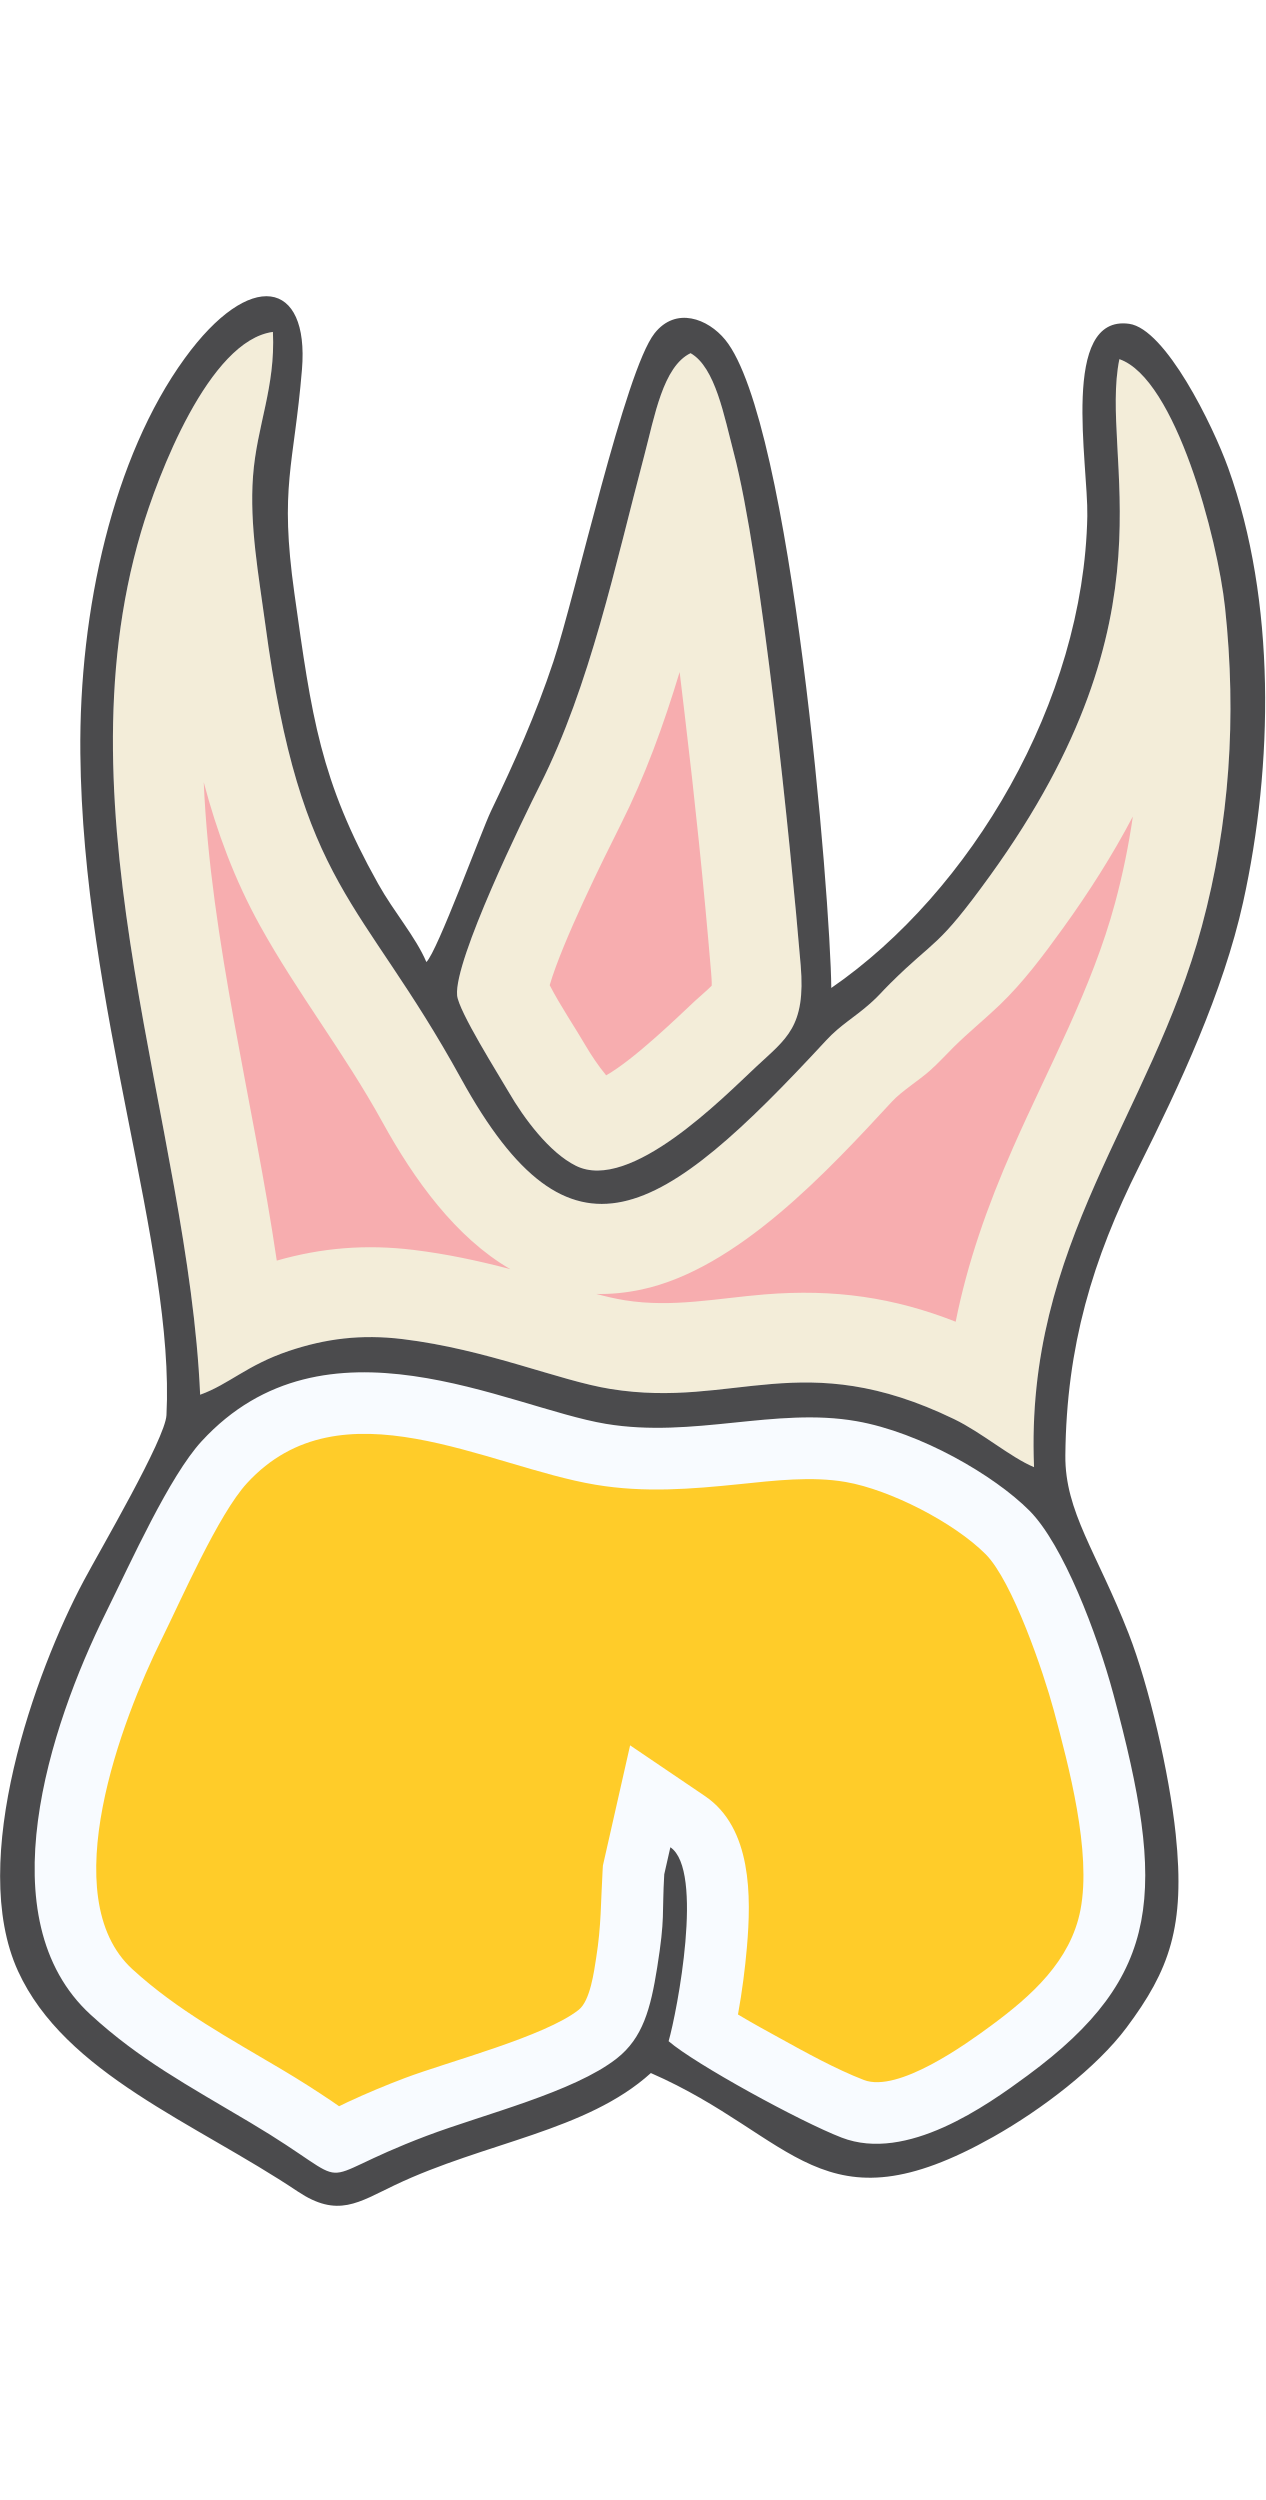
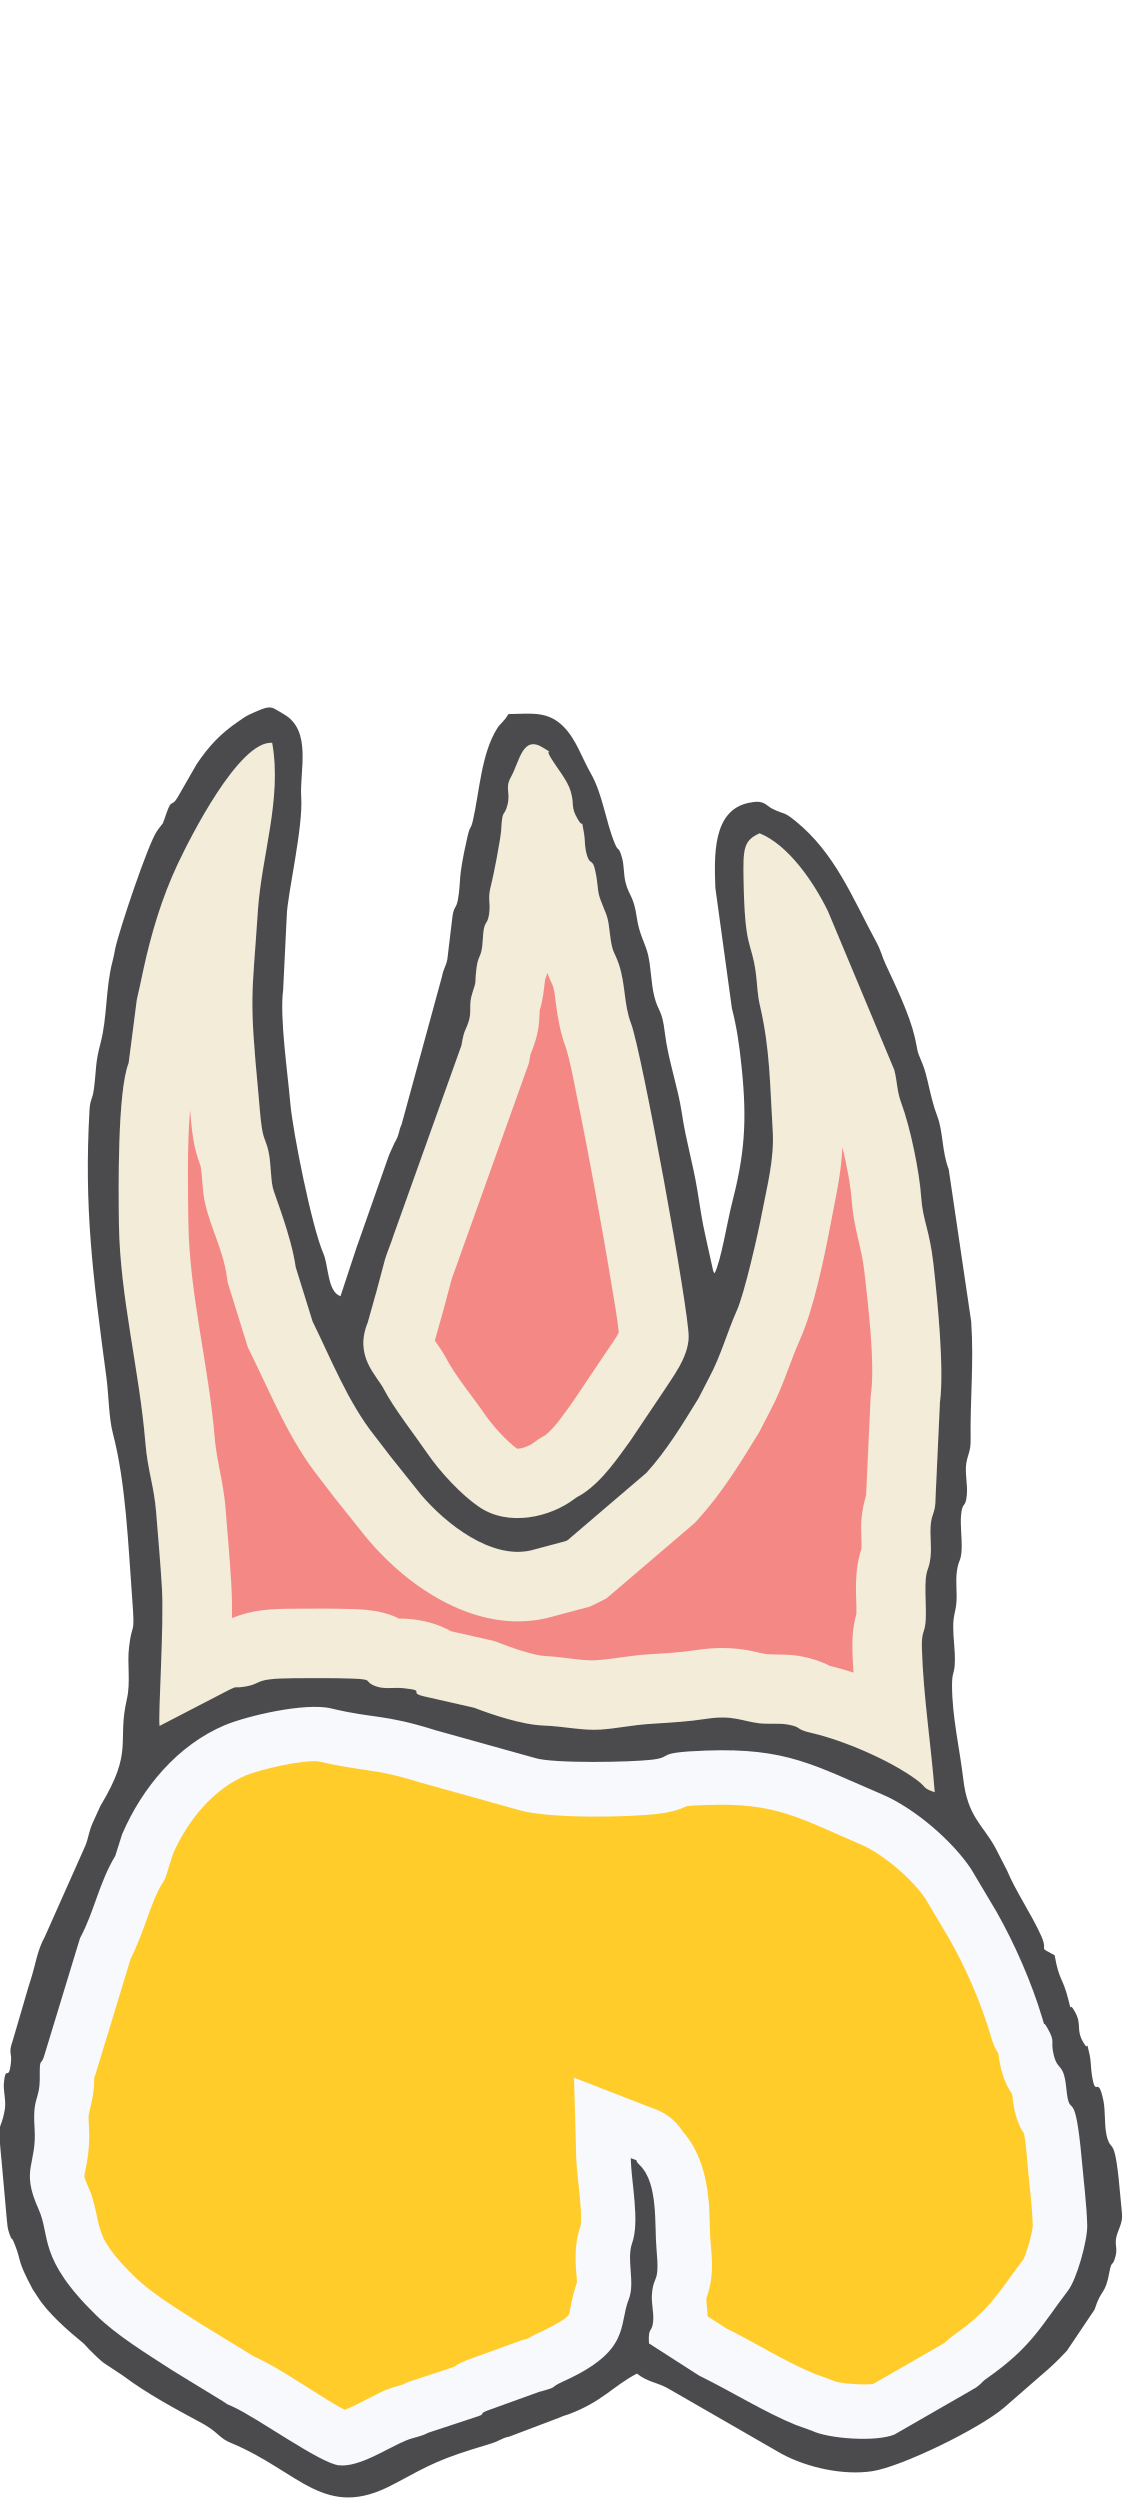
- <svg xmlns="http://www.w3.org/2000/svg" xml:space="preserve" width="1044px" height="2062px" version="1.1" style="shape-rendering:geometricPrecision; text-rendering:geometricPrecision; image-rendering:optimizeQuality; fill-rule:evenodd; clip-rule:evenodd" viewBox="0 0 1044 2063.16">
+ <svg xmlns="http://www.w3.org/2000/svg" xml:space="preserve" width="926px" height="2062px" version="1.1" style="shape-rendering:geometricPrecision; text-rendering:geometricPrecision; image-rendering:optimizeQuality; fill-rule:evenodd; clip-rule:evenodd" viewBox="0 0 926 2061.44">
  <defs>
    <style type="text/css">
   
    .fil4 {fill:#4B4B4D}
    .fil1 {fill:#FFCC29}
-     .fil3 {fill:#F7ADAF}
-     .fil2 {fill:#F3EDD9}
-     .fil0 {fill:#F8FBFF}
+     .fil3 {fill:#F48884}
+     .fil2 {fill:#F3ECD9}
+     .fil0 {fill:#F8F9FD}
   
  </style>
  </defs>
  <g id="pulpotomy">
-     <path id="crown" class="fil0" d="M551.5 1684.53c6.98,-24.54 29.46,-141.08 1.44,-160.07l-5.05 22.31c-1.98,33.65 0.87,34.82 -5.85,77.04 -5.41,34.01 -11.88,58.1 -33.28,74.92 -35.47,27.87 -109.93,46.12 -156.88,63.87 -103.48,39.1 -50.49,45.68 -145.46,-10.81 -52.83,-31.43 -91.53,-52.15 -131.86,-89.08 -86.1,-78.83 -34.19,-237.45 12.45,-331.69 20.8,-42.02 52.57,-112.8 79.13,-141.66 101.98,-110.8 252.34,-27.87 333.49,-14.32 72.36,12.08 139.96,-13.89 206.86,-2.2 52.99,9.27 113.73,44.75 142.7,73.78 27.81,27.87 55.89,101.45 69.38,151.62 43.74,162.67 40.87,232.16 -70.66,314.45 -34.09,25.15 -100.02,72.06 -153.62,51.4 -34.27,-13.21 -121.28,-60.9 -142.79,-79.56z" />
-     <g id="_1750928771328">
-       <path class="fil1" d="M608.73 1662.49c12,7.25 24.94,14.22 34.07,19.27 21.54,11.93 46.89,25.93 69.82,34.77 28.17,10.85 84.28,-29.55 105.02,-44.86 33.23,-24.51 65.66,-53.35 73.76,-95.65 9.17,-47.86 -9.64,-118.38 -22.05,-164.55 -8.41,-31.27 -34.1,-106.65 -56.24,-128.85 -26.08,-26.14 -78.67,-53.15 -115.4,-59.57 -28.16,-4.92 -59.21,-1.15 -87.4,1.74 -40.35,4.14 -78.67,7.27 -119.07,0.52 -89.87,-15 -210.08,-85.66 -287.59,-1.43 -23.72,25.77 -54.48,96.46 -70.96,129.75 -31.94,64.53 -88.78,211.91 -23.71,271.49 37.18,34.05 80.44,57.25 123.49,82.86 14.11,8.39 27.88,17.16 41.48,26.34 1.74,1.17 3.64,2.52 5.59,3.89 2.42,-1.19 4.78,-2.37 6.96,-3.38 15.56,-7.25 31.3,-13.84 47.36,-19.91 35.94,-13.59 115.31,-34.18 143.4,-56.26 9.64,-7.58 12.71,-31.97 14.44,-42.86 4.27,-26.84 3.75,-45.52 5.31,-72.03l0.25 -4.17 22.45 -99.23 61.83 41.9c38.78,26.28 38.18,83.02 34.58,124.54 -1.5,17.4 -3.95,36.85 -7.39,55.68z" />
+     <path id="crown" class="fil0" d="M535.25 1932.53c-0.73,-14.44 2.41,-7.93 3.46,-18.01 0.73,-6.96 -1.5,-14.61 -1.03,-21.86 1.16,-17.64 6.63,-7.87 3.83,-37.64 -1.85,-19.71 1.69,-54.25 -13.66,-69.3 -6.87,-6.73 2.09,-2.21 -7.64,-5.99 0.58,21.04 7.56,52.07 1.16,70.13 -4.86,13.7 2.67,32.57 -2.78,46.36 -8.55,21.62 1.96,42.44 -53.87,67.62 -12.59,5.68 -3.02,4 -18.05,8.18 -0.71,0.2 -1.39,0.3 -2.08,0.53l-43.11 15.6c-7.71,3.21 0.74,2.09 -9.36,5.24l-38.93 12.86c-6.91,3.6 -11.04,3.42 -18.32,6.39 -15.15,6.18 -38.79,22.49 -55.62,20.42 -15.49,-1.91 -66.26,-38.64 -86.75,-48.09 -9.17,-4.23 -2.03,-0.48 -8.51,-4.59l-41.5 -25.38c-20.85,-13.53 -45.75,-28.62 -63.23,-45.71 -48.42,-47.32 -37.33,-65.05 -47.47,-87.49 -15.1,-33.45 -1.23,-36.07 -3.27,-66.83 -1.79,-27.11 4.49,-22.11 4.28,-42.52 -0.18,-17.73 1.14,-7.25 4.14,-18.7l29.04 -95.38c11.95,-22.28 15.58,-45.44 29.09,-67.92l5.67 -17.87c16.57,-38.57 45.86,-73.53 84.61,-89.91 17.36,-7.34 66.09,-19.08 87.94,-13.81 35.3,8.51 42.85,4.39 86.12,18.02l81.67 22.78c14.35,4.76 79.84,3.58 97.06,1.42 18.37,-2.32 0.57,-5.91 44.18,-7.48 66.43,-2.39 88.65,11.94 145.45,36.2 26.19,11.18 57.75,38.05 73.36,61.75l20.75 34.91c14.95,26.35 28.93,58.21 37.81,87.83 2.9,9.68 -0.22,0.32 4.32,8.33 6.88,12.16 2.07,9.51 5.11,22.05 3.35,13.81 8.25,5.71 10.41,27.83 2.78,28.43 6.81,-7.19 12.84,59.98 1.48,16.53 3.96,36.44 4.36,52.63 0.31,12.87 -8.79,44.68 -15.72,53.76 -22.47,29.46 -30.04,46.55 -66.67,72.23 -4.75,3.32 -3.45,3.12 -6.48,5.63 -4.88,4.02 -2.39,1.65 -7.32,4.85l-62.8 36.14c-15.2,6.3 -54.34,3.54 -68.11,-3.13l-13.49 -4.87c-24.75,-10.05 -52.74,-27.39 -77.73,-39.71 -0.54,-0.27 -1.22,-0.59 -1.75,-0.87l-41.41 -26.61z" />
+     <g id="_3232298966544">
+       <path class="fil1" d="M583.65 1910.25l15.23 9.79c24.29,12.04 48.51,27.53 73.39,37.76l14.8 5.35 1.28 0.62c6.45,2.05 23.73,3.28 31.9,2.21l56.98 -32.8c0.67,-0.41 1.33,-0.82 2,-1.22 2.89,-2.83 5.9,-5.23 9.33,-7.63 28.22,-19.79 35.88,-35.13 55.6,-61.19 2.97,-6.14 7.19,-21.25 7.66,-27.54 -0.44,-16.26 -2.72,-32.89 -4.18,-49.11 -0.66,-7.33 -1.36,-18.47 -2.95,-26.8 -6.37,-9.64 -8.6,-20.19 -9.82,-32.58 -4.47,-6.61 -7.33,-13.37 -9.39,-21.86 -1,-4.13 -1.66,-7.95 -2.02,-11.83 -2.28,-3.5 -4.13,-7.42 -5.44,-11.7 -0.46,-1.51 -0.89,-3.02 -1.35,-4.53 -7.96,-26.55 -19.98,-54.06 -33.63,-78.18l-19.92 -33.5c-11.06,-16.32 -35.15,-36.79 -52.98,-44.41 -50.57,-21.6 -69.59,-34.66 -126.2,-32.62 -5.08,0.18 -12,0.25 -17.52,0.97 -7.26,3.43 -14.22,5.12 -22.67,6.18 -24.83,3.13 -89.95,4.22 -114.73,-2.72l-82.4 -22.97 -0.71 -0.22c-13.13,-4.14 -25.54,-7.33 -39.14,-9.35 -14.96,-2.22 -28.9,-4.23 -43.68,-7.77 -12.22,-1.85 -49.02,6.68 -60.25,11.43 -27.39,11.58 -48.09,37.64 -60.01,64.37l-6.54 20.66 -2.73 4.53c-4.86,8.09 -8.17,17.23 -11.36,26.08 -4.4,12.25 -8.66,24.08 -14.44,35.67l-27.64 90.78c-0.7,2.54 -1.49,4.98 -2.4,7.34 -0.01,12.17 -1.77,18.55 -4.53,30.27 -0.3,2.32 -0.01,6 0.14,8.28 0.73,10.98 0.13,21.43 -1.8,32.24 -0.54,3.05 -1.73,7.39 -1.96,10.44 0.34,2.34 2.24,6.62 3.15,8.63 6.52,14.43 6.32,24.99 10.89,38.22 4.35,12.57 17.84,26.64 27.03,35.63 15.23,14.88 37.78,28.17 55.79,39.83l41.3 25.26 0.31 0.2c0.44,0.28 0.87,0.55 1.3,0.83 0.65,0.3 1.3,0.6 1.95,0.9 15.31,7.05 31.02,17.63 45.41,26.56 7.1,4.42 18.72,12.14 27.7,16.54 9.65,-3.54 25.52,-12.97 33.5,-16.22 5.17,-2.11 9.79,-3.16 14.86,-4.82l2.88 -1.5 38.33 -12.66c3.16,-2.08 6.6,-3.88 10.27,-5.4l0.97 -0.41 44.74 -16.2 0.66 -0.21c1.58,-0.52 3.15,-0.94 4.75,-1.32 0.03,0 0.05,-0.01 0.07,-0.02 3.42,-2.11 6.99,-3.89 10.83,-5.63 4.45,-2 20.01,-9.57 22.82,-14 0.6,-1.29 1.1,-4.35 1.38,-5.74 1.45,-7.2 2.9,-13.89 5.35,-20.74 0.06,-3.57 -0.58,-8.36 -0.78,-11.67 -0.74,-12.18 -0.2,-23.69 3.81,-35.34 1.94,-9.72 -3.21,-43.21 -3.52,-54.45l-1.86 -67.58 63.02 24.49c0.78,0.3 1.56,0.6 2.35,0.87 10.57,3.55 18.8,10.37 24.15,18.81 13.88,15.78 19.44,35.97 21.46,56.72 1.19,12.23 0.65,24.55 1.78,36.55 1.58,16.8 1.98,29.13 -3.66,44.76 0.23,5.36 0.9,9.76 1.09,14.67z" />
    </g>
-     <path id="root" class="fil2" d="M923.49 296.4c46.33,16.02 81.06,147.89 87.19,204.89 9.74,90.54 3.78,178.03 -19.13,263.12 -42.27,156.95 -146.19,261.46 -138.49,446.38 -19.39,-8.1 -42.92,-28.51 -66.06,-39.69 -125.45,-60.58 -180.75,-8.34 -283.38,-24.82 -42.74,-6.86 -101.89,-32.69 -171.63,-41.16 -34.32,-4.17 -63.7,-0.39 -94.03,9.82 -34.37,11.57 -49.41,27.58 -73.08,36.07 -9.74,-222.36 -118.51,-475.32 -48.79,-712.01 13.84,-46.99 56.12,-158.06 108.85,-165.07 2.14,46.02 -13.33,77.29 -16.42,119.07 -3.01,40.75 4.77,82.18 9.97,120.97 29.59,220.7 78.69,225.26 161.69,376.12 90.83,165.07 164.69,116.28 301.34,-31.51 11.9,-12.87 23.08,-18.69 36.33,-30.45 7.66,-6.79 8.64,-8.73 16.61,-16.62 38.01,-37.67 38.17,-27.74 82.29,-88.82 156.76,-217.06 89.92,-343.68 106.74,-426.29zm-353.88 -4.93c20.5,11.58 27.83,52.58 35.55,81.83 23.01,87.08 46.92,323.01 55.34,423.44 4.25,50.77 -11.79,60.3 -36.56,83.42 -27.4,25.57 -104.15,104.17 -148.92,81.94 -21.86,-10.85 -42.78,-38.89 -55.62,-61.05 -8.2,-14.16 -41.29,-66.61 -42.46,-79.66 -2.59,-29 55.01,-146.91 68.59,-173.87 41.09,-81.59 61.98,-181.43 86,-272.15 8.33,-31.49 15.31,-72.93 38.08,-83.9z" />
-     <g id="_1750928769168">
-       <path class="fil3" d="M934.6 673.82c-16.69,31.73 -36.15,62.41 -57.73,92.29 -15.91,22.03 -32.59,44.51 -52.29,63.36 -12.42,11.89 -25.59,22.5 -37.92,34.72 -6.65,6.59 -12.47,13.11 -19.59,19.42 -9.05,8.03 -23.36,16.96 -31.09,25.32 -53.05,57.37 -127.66,138.32 -206.79,155.25 -13.03,2.79 -25.49,3.95 -37.4,3.67 8.03,2.14 15.97,3.98 23.58,5.21 39.25,6.29 76.38,-1.67 115.4,-4.83 57.63,-4.67 106.61,2.5 157.62,22.54 9.63,-48.37 25.93,-94.99 47.29,-143.53 29.38,-66.78 65.18,-131.29 84.25,-202.12 6.37,-23.63 11.23,-47.41 14.67,-71.3zm-513.84 373.53c-44.91,-26.1 -79.17,-73.55 -105.56,-121.51 -31.03,-56.39 -70.14,-106.36 -100.78,-161.69 -21.12,-38.14 -35.78,-77.76 -46.57,-118.57 5.52,130.07 41.4,266.06 60.26,394.76 37.08,-10.63 73.67,-13.6 112.82,-8.84 27.19,3.3 53.57,8.96 79.83,15.85zm139.83 -492.76c-13.1,43.37 -28.48,85.9 -48.82,126.28 -13.6,27.02 -47.89,96.13 -58.42,132.16 8.63,16.83 21.55,35.87 30.22,50.84 3.18,5.48 9.87,15.79 16.38,23.57 23.38,-13.3 59.72,-48.74 73.39,-61.5 3.8,-3.55 9.55,-8.26 13.72,-12.49 0.11,-3.53 -0.25,-7.85 -0.47,-10.51 -5.98,-71.39 -13.38,-142.95 -21.92,-214.07 -1.34,-11.09 -2.68,-22.56 -4.08,-34.28z" />
+     <path id="root" class="fil2" d="M626.53 687.04c23.63,9.56 44.48,39.92 56.38,64.29l54.7 130.88c2.59,10.15 2.04,17.24 5.82,27.44 7.61,20.54 14.99,57.08 16.37,77.58 1.3,19.25 6.88,26.52 10.09,54.98 3.49,30.91 8.96,86.94 5.37,114.25l-3.61 78.37c-0.02,13.54 -3.04,11.98 -3.99,22.65 -0.77,8.69 0.79,17.71 -0.14,26.28 -1.34,12.22 -3.81,8.76 -4.21,23.19 -0.23,8.33 0.63,18.92 0.26,27.89 -0.55,13.1 -3.68,8.67 -3.19,24.81 1.2,39.19 7.59,79.38 10.57,118.31 -10.52,-3.64 -6.19,-3.72 -14.56,-9.96 -22.02,-16.41 -60.84,-32.94 -87.36,-39.03 -13.64,-3.13 -7.02,-4.47 -18.57,-6.74 -7.54,-1.48 -17.16,-0.23 -24.55,-1.18 -14.19,-1.83 -21.87,-6.93 -42.99,-3.69 -15.67,2.41 -27.98,3.01 -45.91,4.17 -16.44,1.07 -28.2,3.85 -41.42,4.73 -15.26,1.01 -30.29,-2.7 -47.59,-3.34 -17.76,-0.66 -43.35,-9.39 -56.91,-14.67l-39.69 -9c-17.1,-3.72 2.14,-4.88 -18.31,-7.1 -8.35,-0.9 -15.97,1.2 -23.61,-1.78 -10.29,-4.01 -0.08,-5.55 -19.53,-6.18 -15.48,-0.5 -32.24,-0.39 -47.75,-0.3 -35.57,0.23 -24.21,4.77 -42.09,7.22 -7.02,0.96 -4.04,-0.99 -10.62,2.14l-57.9 30c-1.21,-10.01 3.75,-82.82 1.98,-113.43 -1.21,-20.82 -3.11,-41.72 -4.77,-62.55 -1.8,-22.57 -6.95,-34.06 -8.88,-57.48 -4.96,-60.1 -20.94,-120.24 -21.83,-180.19 -0.4,-27.19 -1.31,-109.98 8.01,-133.1l6.76 -52.37c1.84,-7.49 3.52,-16.04 5.5,-25.11 6.45,-29.62 15.22,-59.05 28.2,-86.61 10.16,-21.55 50.54,-101.86 77.92,-100.02 8.25,46.37 -8.8,92.97 -11.82,139.06 -4.74,72.08 -7.32,68.25 0.51,150.71 0.84,8.83 1.41,18.79 2.74,27.49 1.73,11.24 4.11,11.2 6.04,22.35 1.49,8.57 1.29,19.23 3.08,27.43 1.16,5.28 15.33,39.93 18.83,65.35l13.94 44.88c14.81,30 29.24,66.72 51.16,94.3 4.52,5.68 8.3,10.95 12.55,16.35l25.59 32.03c20.77,24.5 57.99,53.51 90.55,46.23l28.95 -7.73c0.53,-0.25 1.13,-0.58 1.65,-0.83l64.84 -55.41c16.58,-18.15 29.86,-40.12 43.05,-61.58l8.79 -17.08c9.71,-18.07 14.79,-37.32 22.81,-55.27 6.31,-14.11 17.44,-63.04 20.69,-80.24 4.18,-22.07 10.35,-44.8 8.9,-68.13 -2.36,-37.79 -2.09,-67.11 -10.6,-103.52 -2.14,-9.16 -2.1,-17.55 -3.34,-26.8 -3.59,-26.6 -9.17,-17.84 -10.11,-77.24 -0.39,-24.8 -0.11,-31.78 13.25,-37.7zm-178.15 -70.34c9.91,6.44 0.39,-1.27 5.74,7.73 5.17,8.68 13.91,18.86 16.56,27.9 3.5,11.97 -0.54,12.36 6.19,23.66 4.86,8.16 2.07,-3.79 4.81,11 0.85,4.55 0.55,10.29 1.63,14.98 3.39,14.71 5.36,2.03 8.45,20.05 2.13,12.42 0.35,12.47 5.3,24.42 4.44,10.69 4.51,11.28 5.96,23.17 2.12,17.46 3.63,14.17 7.41,25.42 5.68,16.9 3.93,32.71 10.11,49.04 8.67,22.9 47.69,236.3 47.46,258.29 -0.17,16.96 -13.71,33.78 -20.57,44.69l-27.77 41.37c-9.19,12.49 -21.9,31.86 -38.65,43.11 -4.39,2.96 -3.3,1.5 -7.53,4.69 -19.41,14.64 -53.72,23.13 -78.25,6.44 -14.73,-10.02 -32.11,-28.71 -42.56,-43.94 -10.62,-15.46 -27.89,-37.43 -36.19,-53.44 -5.85,-11.29 -24.61,-26.9 -13.14,-54.83l6.24 -22.29c0.19,-0.62 0.39,-1.26 0.57,-1.88l7.39 -27.76c0.94,-3.68 5.36,-14.19 7.28,-20.55l55.82 -156.09c2.21,-13.42 3.04,-10.89 5.89,-19.58 2.76,-8.41 -0.16,-13.64 2.94,-23.07 4.28,-13.05 1.7,-6.78 3.65,-21.71 1.46,-11.09 4.33,-7.34 5.08,-22.99 0.82,-16.94 3.67,-10.53 5.15,-20.56 1.6,-10.77 -1.63,-12.17 1.77,-24.56 1.73,-6.3 7.94,-38.5 8.27,-45.17 0.92,-18.5 2.45,-9.87 5.18,-20.66 2.71,-10.75 -2.39,-13.5 2.86,-22.95 7.33,-13.21 9.52,-35.24 26.95,-23.93z" />
+     <g id="_3232298962224">
+       <path class="fil3" d="M694.73 946.07c-0.85,22.21 -5.7,42.39 -9.98,65.01 -5.06,26.74 -13.87,68.8 -24.69,92.98 -8.78,19.64 -13.99,39.03 -24.38,58.52l-9.58 18.6 -1.13 1.84c-15.1,24.58 -30.01,48.82 -49.57,70.23l-2.39 2.62 -72.84 62.25 -6.12 3.06c-0.85,0.44 -1.81,0.94 -2.8,1.41l-4.77 2.27 -35.18 9.39 -1.14 0.25c-56.31,12.6 -111.83,-23.86 -146.79,-65.11l-0.53 -0.63 -26.11 -32.68c-4.32,-5.41 -8.34,-11.04 -12.64,-16.46 -25.78,-32.43 -39.66,-68.06 -57.69,-104.6l-2 -4.05 -16.67 -53.69 -0.65 -4.68c-2.92,-21.26 -13.65,-40.87 -18.04,-60.92 -2.31,-10.55 -1.87,-20.01 -3.56,-29.88 -0.01,-0.05 -0.01,-0.09 -0.02,-0.14 -2.85,-8.12 -4.85,-14.55 -6.2,-23.31 -1.17,-7.65 -1.8,-15.29 -2.46,-22.96 -2.67,28.94 -1.69,73.73 -1.4,93.37 0.86,58.22 16.81,117.76 21.64,176.32 1.59,19.25 7.3,37.67 8.89,57.63 1.7,21.26 3.62,42.5 4.86,63.8 0.52,9.05 0.64,18.33 0.55,27.64 0.13,0 0.27,-0.01 0.4,-0.02 16.73,-6.72 31.58,-7.43 50.1,-7.55 16.65,-0.1 33.32,-0.21 49.96,0.33 13.97,0.45 26.27,2.15 37.28,7.79 3.28,0 6.58,0.08 10.18,0.47 12.01,1.3 23.31,4.65 32.87,10.01l35.8 8.12 3.97 1.55c9.09,3.54 28.5,10.43 38.23,10.79 12.5,0.47 30.23,4.19 41.66,3.43 13.76,-0.91 27.42,-3.82 41.5,-4.73 13.7,-0.89 27.36,-1.54 40.94,-3.63 14.4,-2.21 28.2,-2.37 42.57,0.12 5.2,0.9 10.73,2.56 15.86,3.29 10.22,0.56 18.03,-0.25 28.82,1.87 8.37,1.64 15.6,3.91 22.7,7.67 6.34,1.52 12.98,3.41 19.77,5.59 -0.38,-5.93 -0.67,-11.88 -0.86,-17.85 -0.34,-11.17 0.39,-20.15 3.27,-30.5 0.21,-8.41 -0.58,-17.05 -0.34,-25.55 0.29,-10.49 1.48,-18.75 4.53,-28.42 0.28,-8.09 -0.75,-15.81 0.02,-24.52 0.62,-7.02 1.85,-12.93 3.78,-19.3l3.77 -81.71 0.31 -2.41c3.35,-25.48 -2.52,-74.01 -5.49,-100.35 -2.26,-19.96 -8.93,-36.93 -10.32,-57.54 -0.83,-12.21 -3.98,-29.97 -7.89,-45.03zm-243.24 -143.88c-0.55,1.83 -1.18,3.67 -1.89,5.54 -1.17,9.53 -1.62,15.8 -4.49,25.56 -0.28,9.52 -0.89,17.01 -4.11,26.86 -1.07,3.24 -2.24,6.27 -3.53,9.34 -0.1,0.58 -0.19,1.16 -0.28,1.72l-0.85 5.1 -57.18 159.9c-1.96,6.11 -4.42,11.91 -6.47,17.95l-7.33 27.5 -0.18 0.63c-0.19,0.66 -0.39,1.33 -0.6,1.99l-5.92 21.17c2.86,4.29 6.19,8.6 8.71,13.46 8.03,15.5 22.44,32.65 32.55,47.38 6.04,8.8 17.46,21.71 26.5,28.25 3.57,0.28 10.08,-2.21 12.55,-4.08 3.52,-2.65 6.96,-4.93 10.76,-6.98 7.62,-5.58 17.17,-19.93 22.95,-27.91l27.01 -40.23c2.99,-4.54 8.13,-11.47 10.68,-16.47 -1.12,-12.24 -3.82,-26.24 -5.72,-37.91 -4.22,-26.01 -8.81,-51.97 -13.57,-77.88 -4.76,-25.94 -9.69,-51.88 -14.99,-77.71 -2.66,-12.94 -5.43,-29.15 -9.41,-41.7 -4.49,-12.1 -6.58,-23.83 -8.22,-36.57 -0.54,-4.14 -1.03,-9.85 -2.36,-13.81 -0.77,-2.29 -2.2,-4.84 -3.15,-7.21 -0.53,-1.29 -1.01,-2.59 -1.46,-3.89z" />
    </g>
-     <path id="outline" class="fil4" d="M551.5 1684.53c21.51,18.66 108.52,66.35 142.79,79.56 53.6,20.66 119.53,-26.25 153.62,-51.4 111.53,-82.29 114.4,-151.78 70.66,-314.45 -13.49,-50.17 -41.57,-123.75 -69.38,-151.62 -28.97,-29.03 -89.71,-64.51 -142.7,-73.78 -66.9,-11.69 -134.5,14.28 -206.86,2.2 -81.15,-13.55 -231.51,-96.48 -333.49,14.32 -26.56,28.86 -58.33,99.64 -79.13,141.66 -46.64,94.24 -98.55,252.86 -12.45,331.69 40.33,36.93 79.03,57.65 131.86,89.08 94.97,56.49 41.98,49.91 145.46,10.81 46.95,-17.75 121.41,-36 156.88,-63.87 21.4,-16.82 27.87,-40.91 33.28,-74.92 6.72,-42.22 3.87,-43.39 5.85,-77.04l5.05 -22.31c28.02,18.99 5.54,135.53 -1.44,160.07zm18.11 -1393.06c-22.77,10.97 -29.75,52.41 -38.08,83.9 -24.02,90.72 -44.91,190.56 -86,272.15 -13.58,26.96 -71.18,144.87 -68.59,173.87 1.17,13.05 34.26,65.5 42.46,79.66 12.84,22.16 33.76,50.2 55.62,61.05 44.77,22.23 121.52,-56.37 148.92,-81.94 24.77,-23.12 40.81,-32.65 36.56,-83.42 -8.42,-100.43 -32.33,-336.36 -55.34,-423.44 -7.72,-29.25 -15.05,-70.25 -35.55,-81.83zm353.88 4.93c-16.82,82.61 50.02,209.23 -106.74,426.29 -44.12,61.08 -44.28,51.15 -82.29,88.82 -7.97,7.89 -8.95,9.83 -16.61,16.62 -13.25,11.76 -24.43,17.58 -36.33,30.45 -136.65,147.79 -210.51,196.58 -301.34,31.51 -83,-150.86 -132.1,-155.42 -161.69,-376.12 -5.2,-38.79 -12.98,-80.22 -9.97,-120.97 3.09,-41.78 18.56,-73.05 16.42,-119.07 -52.73,7.01 -95.01,118.08 -108.85,165.07 -69.72,236.69 39.05,489.65 48.79,712.01 23.67,-8.49 38.71,-24.5 73.08,-36.07 30.33,-10.21 59.71,-13.99 94.03,-9.82 69.74,8.47 128.89,34.3 171.63,41.16 102.63,16.48 157.93,-35.76 283.38,24.82 23.14,11.18 46.67,31.59 66.06,39.69 -7.7,-184.92 96.22,-289.43 138.49,-446.38 22.91,-85.09 28.87,-172.58 19.13,-263.12 -6.13,-57 -40.86,-188.87 -87.19,-204.89zm-571.91 497.53c8.97,-8.42 45.65,-108.59 53.28,-124.49 19.45,-40.56 36.87,-79.32 51.57,-123.5 18.45,-55.48 59.01,-239.83 83.44,-270.84 17.59,-22.33 44.08,-12.15 58.35,5.32 54.92,67.3 86.95,461.9 87.51,534.91 115.24,-79.38 208.43,-236.45 211.3,-389.45 0.81,-43.08 -22.43,-166.5 34.52,-158.65 30.01,4.13 69.09,83.79 81.79,119.09 39.43,109.62 37.29,244.96 12.28,358.17 -16.4,74.23 -52.5,151.33 -85.9,218.14 -38.27,76.56 -59.95,147.95 -60.82,238.44 -0.44,46.52 26.05,79.99 52.18,146.97 16.9,43.33 33.58,115.25 38.89,165.54 8.09,76.51 -5.27,112.44 -40.61,159.76 -24.54,32.86 -69.81,67.5 -109.9,90.1 -141.93,80.03 -163.38,-0.56 -282.62,-52.63 -53.02,48.05 -136.65,56.97 -211.27,92.46 -30.04,14.29 -47.18,27.36 -80.13,5.29 -84.59,-56.64 -192.08,-97.18 -230.81,-181.77 -41.93,-91.58 14.26,-247.38 54.2,-322.25 13.88,-26.05 67.25,-117.13 68.25,-136.61 7.09,-137.14 -68.99,-337.76 -71.07,-546.31 -1.18,-118.32 27.2,-244.63 86.11,-325.83 53.97,-74.4 102.91,-64.93 96.79,9.05 -6.62,80.06 -18.67,96.28 -6.26,184.77 14.3,101.99 21.29,154.38 69.16,239.83 13.22,23.6 30.8,43.54 39.77,64.49z" />
+     <path id="outline" class="fil4" d="M576.66 1959.14c0.53,0.28 1.21,0.6 1.75,0.87 24.99,12.32 52.98,29.66 77.73,39.71l13.49 4.87c13.77,6.67 52.91,9.43 68.11,3.13l62.8 -36.14c4.93,-3.2 2.44,-0.83 7.32,-4.85 3.03,-2.51 1.73,-2.31 6.48,-5.63 36.63,-25.68 44.2,-42.77 66.67,-72.23 6.93,-9.08 16.03,-40.89 15.72,-53.76 -0.4,-16.19 -2.88,-36.1 -4.36,-52.63 -6.03,-67.17 -10.06,-31.55 -12.84,-59.98 -2.16,-22.12 -7.06,-14.02 -10.41,-27.83 -3.04,-12.54 1.77,-9.89 -5.11,-22.05 -4.54,-8.01 -1.42,1.35 -4.32,-8.33 -8.88,-29.62 -22.86,-61.48 -37.81,-87.83l-20.75 -34.91c-15.61,-23.7 -47.17,-50.57 -73.36,-61.75 -56.8,-24.26 -79.02,-38.59 -145.45,-36.2 -43.61,1.57 -25.81,5.16 -44.18,7.48 -17.22,2.16 -82.71,3.34 -97.06,-1.42l-81.67 -22.78c-43.27,-13.63 -50.82,-9.51 -86.12,-18.02 -21.85,-5.27 -70.58,6.47 -87.94,13.81 -38.75,16.38 -68.04,51.34 -84.61,89.91l-5.67 17.87c-13.51,22.48 -17.14,45.64 -29.09,67.92l-29.04 95.38c-3,11.45 -4.32,0.97 -4.14,18.7 0.21,20.41 -6.07,15.41 -4.28,42.52 2.04,30.76 -11.83,33.38 3.27,66.83 10.14,22.44 -0.95,40.17 47.47,87.49 17.48,17.09 42.38,32.18 63.23,45.71l41.5 25.38c6.48,4.11 -0.66,0.36 8.51,4.59 20.49,9.45 71.26,46.18 86.75,48.09 16.83,2.07 40.47,-14.24 55.62,-20.42 7.28,-2.97 11.41,-2.79 18.32,-6.39l38.93 -12.86c10.1,-3.15 1.65,-2.03 9.36,-5.24l43.11 -15.6c0.69,-0.23 1.37,-0.33 2.08,-0.53 15.03,-4.18 5.46,-2.5 18.05,-8.18 55.83,-25.18 45.32,-46 53.87,-67.62 5.45,-13.79 -2.08,-32.66 2.78,-46.36 6.4,-18.06 -0.58,-49.09 -1.16,-70.13 9.73,3.78 0.77,-0.74 7.64,5.99 15.35,15.05 11.81,49.59 13.66,69.3 2.8,29.77 -2.67,20 -3.83,37.64 -0.47,7.25 1.76,14.9 1.03,21.86 -1.05,10.08 -4.19,3.57 -3.46,18.01l41.41 26.61zm-128.28 -1342.44c-17.43,-11.31 -19.62,10.72 -26.95,23.93 -5.25,9.45 -0.15,12.2 -2.86,22.95 -2.73,10.79 -4.26,2.16 -5.18,20.66 -0.33,6.67 -6.54,38.87 -8.27,45.17 -3.4,12.39 -0.17,13.79 -1.77,24.56 -1.48,10.03 -4.33,3.62 -5.15,20.56 -0.76,15.65 -3.62,11.9 -5.08,22.99 -1.95,14.93 0.63,8.66 -3.65,21.71 -3.1,9.43 -0.18,14.66 -2.94,23.07 -2.85,8.69 -3.68,6.16 -5.89,19.58l-55.82 156.09c-1.92,6.35 -6.34,16.87 -7.28,20.55l-7.39 27.76c-0.18,0.62 -0.38,1.26 -0.57,1.88l-6.24 22.29c-11.47,27.92 7.29,43.54 13.14,54.83 8.3,16.01 25.57,37.98 36.19,53.44 10.45,15.23 27.83,33.92 42.56,43.94 24.53,16.69 58.84,8.2 78.25,-6.44 4.23,-3.19 3.14,-1.73 7.53,-4.68 16.75,-11.26 29.46,-30.64 38.64,-43.12l27.78 -41.37c6.86,-10.9 20.4,-27.73 20.57,-44.69 0.23,-21.99 -38.79,-235.39 -47.46,-258.29 -6.18,-16.33 -4.43,-32.14 -10.11,-49.04 -3.78,-11.25 -5.29,-7.96 -7.41,-25.42 -1.45,-11.89 -1.52,-12.48 -5.96,-23.17 -4.95,-11.95 -3.17,-12 -5.3,-24.42 -3.08,-18.02 -5.06,-5.34 -8.45,-20.05 -1.08,-4.69 -0.78,-10.43 -1.63,-14.98 -2.74,-14.79 0.05,-2.84 -4.81,-11 -6.73,-11.3 -2.69,-11.69 -6.19,-23.66 -2.65,-9.04 -11.39,-19.22 -16.56,-27.9 -5.35,-9 4.17,-1.29 -5.74,-7.73zm295.05 292.95c-3.78,-10.2 -3.23,-17.29 -5.82,-27.44l-54.7 -130.88c-11.9,-24.37 -32.75,-54.73 -56.38,-64.29 -13.36,5.92 -13.64,12.9 -13.25,37.7 0.94,59.4 6.52,50.64 10.1,77.24 1.25,9.25 1.21,17.64 3.35,26.8 8.51,36.41 8.24,65.73 10.6,103.52 1.45,23.33 -4.72,46.06 -8.9,68.13 -3.25,17.2 -14.38,66.13 -20.69,80.24 -8.02,17.95 -13.1,37.2 -22.8,55.27l-8.8 17.08c-13.19,21.46 -26.47,43.43 -43.05,61.58l-64.84 55.41c-0.52,0.25 -1.12,0.58 -1.65,0.83l-28.95 7.73c-32.56,7.28 -69.78,-21.73 -90.55,-46.23l-25.59 -32.03c-4.25,-5.4 -8.03,-10.67 -12.55,-16.35 -21.92,-27.58 -36.36,-64.3 -51.16,-94.3l-13.94 -44.88c-3.5,-25.42 -17.67,-60.07 -18.83,-65.35 -1.79,-8.2 -1.59,-18.86 -3.08,-27.43 -1.93,-11.15 -4.31,-11.11 -6.04,-22.35 -1.33,-8.7 -1.9,-18.66 -2.74,-27.49 -7.83,-82.46 -5.25,-78.63 -0.51,-150.71 3.02,-46.08 20.07,-92.69 11.82,-139.06 -27.38,-1.84 -67.76,78.47 -77.92,100.02 -12.98,27.56 -21.75,56.99 -28.2,86.61 -1.98,9.07 -3.66,17.62 -5.5,25.11l-6.76 52.37c-9.32,23.12 -8.41,105.91 -8.01,133.1 0.89,59.95 16.87,120.09 21.83,180.19 1.93,23.42 7.08,34.91 8.88,57.48 1.66,20.83 3.56,41.73 4.77,62.55 1.77,30.61 -3.19,103.42 -1.98,113.43l57.9 -30c6.57,-3.13 3.6,-1.18 10.62,-2.14 17.88,-2.45 6.52,-6.99 42.09,-7.21 15.51,-0.1 32.27,-0.21 47.75,0.29 19.45,0.63 9.24,2.17 19.53,6.18 7.64,2.98 15.26,0.88 23.61,1.78 20.45,2.22 1.21,3.38 18.31,7.1l39.69 9c13.56,5.28 39.15,14.01 56.91,14.67 17.29,0.64 32.33,4.35 47.59,3.34 13.22,-0.88 24.98,-3.66 41.42,-4.73 17.93,-1.16 30.24,-1.76 45.91,-4.17 21.12,-3.24 28.8,1.86 42.99,3.69 7.39,0.95 17.01,-0.3 24.55,1.18 11.55,2.27 4.93,3.61 18.57,6.74 26.52,6.09 65.34,22.62 87.36,39.03 8.37,6.24 4.04,6.32 14.56,9.96 -2.98,-38.93 -9.37,-79.12 -10.57,-118.31 -0.49,-16.14 2.64,-11.71 3.19,-24.81 0.37,-8.97 -0.49,-19.56 -0.26,-27.89 0.4,-14.43 2.87,-10.97 4.21,-23.19 0.94,-8.57 -0.63,-17.58 0.14,-26.28 0.95,-10.67 3.97,-9.11 3.99,-22.65l3.61 -78.37c3.59,-27.31 -1.88,-83.34 -5.37,-114.25 -3.21,-28.46 -8.79,-35.73 -10.09,-54.98 -1.38,-20.5 -8.76,-57.04 -16.37,-77.58zm-462.58 159.15l13.74 -41.67c0.19,-0.52 0.47,-1.14 0.65,-1.68l25.66 -73.11c0.22,-0.45 0.49,-1.12 0.7,-1.6l3.79 -8.36c0.25,-0.47 0.67,-1.02 0.91,-1.49 3.64,-7.1 2.09,-7.33 5,-13.96l33.29 -121.94c1.15,-6.29 3.24,-8.29 4.35,-13.84l4.28 -35.73c1.29,-8.78 3.21,-6.07 4.56,-14.13 2.68,-16.03 -0.45,-15.27 7.74,-51.25 2.3,-10.13 2.65,-5.33 4.56,-13.68 5.47,-24.03 6.86,-55.01 20.11,-76.06 2.48,-3.95 5.57,-5.35 9.14,-11.61 18.6,-0.2 32.33,-2.87 45.36,10.26 10.61,10.7 15.13,25.55 22.48,38.44 10.08,17.68 12.13,39.08 19.95,58.13 3.05,7.43 2.99,1.32 5.93,11.73 1.77,6.29 1.3,13.63 2.74,19.62 2.96,12.39 6.76,10.82 9.52,30.07 1.95,13.68 7.01,20.9 9.24,30.42 2.43,10.36 2.45,23.43 5.05,33.93 3.5,14.09 6.39,9.98 8.85,30.89 2.44,20.79 10.88,45.02 13.83,65.01 3.55,24.12 9.35,42.11 13.03,65.07 2.03,12.63 3.82,24.84 6.24,35.46l6.7 30.39c0.23,0.47 0.68,1.27 1.13,1.82 5.13,-9.45 10.49,-42.58 14.1,-56.65 10.29,-40.04 13.05,-67.14 8.17,-113.64 -1.94,-18.53 -3.86,-32.12 -7.97,-48.17l-13.66 -99.49c-0.95,-26.73 -2.27,-63.65 27.26,-70.03 13.48,-2.91 13.92,1.94 19.87,4.9 10.35,5.15 8.58,1.66 18.84,9.96 32.81,26.54 47.12,63.51 66.49,99.35 4.67,8.63 4.54,11.47 7.98,18.86 8.24,17.71 19.69,41.38 24.03,60.05 2.92,12.58 1.05,9.8 6.03,21.22 4.71,10.82 6.48,28.2 12.59,44.2 4.84,12.69 3.73,29.08 9.39,43.68l18.54 125.56c2.32,33.52 -0.97,64.99 -0.47,97.63 0.14,9.37 -2.5,12.23 -3.58,19.39 -1.22,8.09 1.18,17 0.49,25.5 -1,12.47 -3.83,4.9 -4.84,17.76 -0.63,8.1 0.86,19.14 0.53,27.24 -0.44,11.03 -2.57,8.03 -3.99,18.99 -1.06,8.27 0.34,17.1 -0.35,25.38 -0.64,7.8 -2.71,10.42 -2.62,20.62 0.07,9 1.57,18.54 1.38,27.57 -0.23,11.25 -2.36,8.27 -2.35,19.89 0.01,26.05 6.29,52.08 9.31,77.74 3.6,30.66 15.96,37.31 26.21,55.9l9.83 19.13c7.39,17.66 20.26,36.24 28.11,53.77 6.46,14.42 -3.68,8.23 11.18,16.18 3.82,21.81 6.45,17.23 11.43,37.05 3.35,13.36 -0.48,-0.81 5.28,9.52 6.09,10.91 0.56,14.31 6.88,25.22 5.26,9.07 1.64,-5.24 5.33,10.61 0.91,3.91 1.03,11.15 1.64,15.31 3.33,22.63 4.79,-0.95 9.62,22.03 1.83,8.71 0.67,21.61 2.91,29.92 4.03,14.96 6.58,-4.91 11.45,52.96 1.13,13.44 2.32,13.77 -1.85,24.23 -5.28,13.25 0.8,12.42 -3.41,24.41 -1.65,4.71 -2.49,1.06 -4.06,9.76 -3.58,19.88 -6.59,13.19 -12.3,31.24l-22.82 33.95c-5.55,5.85 -8,8.43 -14.54,14.41l-37.28 32.49c-20.5,17.55 -84.66,48.72 -108.55,52.41 -23.69,3.66 -53.5,-2.78 -74.83,-14.24l-91.73 -52.83c-10.51,-6.49 -18.09,-5.77 -27.75,-13.41 -20.27,10.74 -28.6,23.17 -56.16,33.5 -3.3,1.23 -4.06,1.08 -7.19,2.61l-41.53 15.74c-7.9,1.7 -6.59,3.25 -17.38,6.48 -40.38,12.09 -46.46,15.77 -78.61,33.02 -56.84,30.48 -77.12,-10.73 -134.3,-34.32 -8.01,-3.3 -10.35,-7.81 -17.98,-12.74l-3.27 -2.07c-0.52,-0.3 -1.17,-0.67 -1.7,-0.96 -22.84,-12.37 -45.22,-24.18 -65.95,-39.69l-15.59 -10.32c-2.58,-1.81 -9.06,-8.08 -12.09,-11.2 -3.1,-3.19 -3.11,-3.75 -6.53,-6.53 -10.99,-8.95 -28.03,-23.92 -36.03,-36.92l-4.08 -6.22c-13.37,-25.11 -8.9,-22.1 -14.56,-36.46 -3.79,-9.62 -1.85,-1.33 -4.62,-9.31 -1.63,-4.71 -1.64,-6.96 -2.14,-11.94 -1.55,-15.82 -2.69,-31.78 -4.26,-47.65 -3.82,-38.79 -1.06,-21.28 2.65,-43.03 1.2,-7.04 -1.39,-15.19 -0.78,-21.69 1.45,-15.55 3.84,-0.86 5.68,-15.59 1.31,-10.43 -2.33,-7.96 1.53,-19.03l10.11 -34.57c1.16,-4.47 3.51,-11.8 5.33,-17.66 3.72,-12.01 4.83,-22.25 11.16,-33.87l33.46 -75.15c2.47,-6.19 3.02,-12.14 5.78,-18.22l6.64 -14.58c27.64,-45.8 13.45,-51.71 21.72,-87.79 3.3,-14.4 0.12,-28.57 1.84,-43.17 2.65,-22.63 5.08,-6.65 2.52,-40.82 -3.22,-42.97 -5.11,-94.26 -15.9,-135.48 -3.36,-12.83 -3.42,-31.93 -5.26,-45.72 -11.27,-84.56 -18.58,-139.91 -13.97,-221.03 0.52,-9.04 2.47,-7.93 3.7,-17.8 2.19,-17.66 0.85,-20.01 5.49,-37.64 5.45,-20.65 4,-45.09 9.8,-67.1 1.3,-4.95 1.01,-4.64 2.19,-10.28 3.15,-15.12 27.19,-86.71 34.41,-97 6.69,-9.56 3.43,-2.41 8.06,-15.34 4.46,-12.43 3.75,-3.6 9.08,-12.69l15.62 -27.18c9.94,-14.88 19.75,-25.31 34.46,-35.31 7.15,-4.86 5.36,-4 13.66,-7.76 14.16,-6.42 13.87,-3.74 23.57,1.7 23.81,13.37 13.1,47.11 14.56,68.39 1.73,25.05 -11.39,80.37 -11.9,97.54l-2.99 61.5c-3.02,22.22 3.71,68.32 5.89,93.56 2.05,23.63 17.82,102.25 27.29,123.97 4.29,9.83 3.35,31.7 14.12,35.16z" />
  </g>
</svg>
